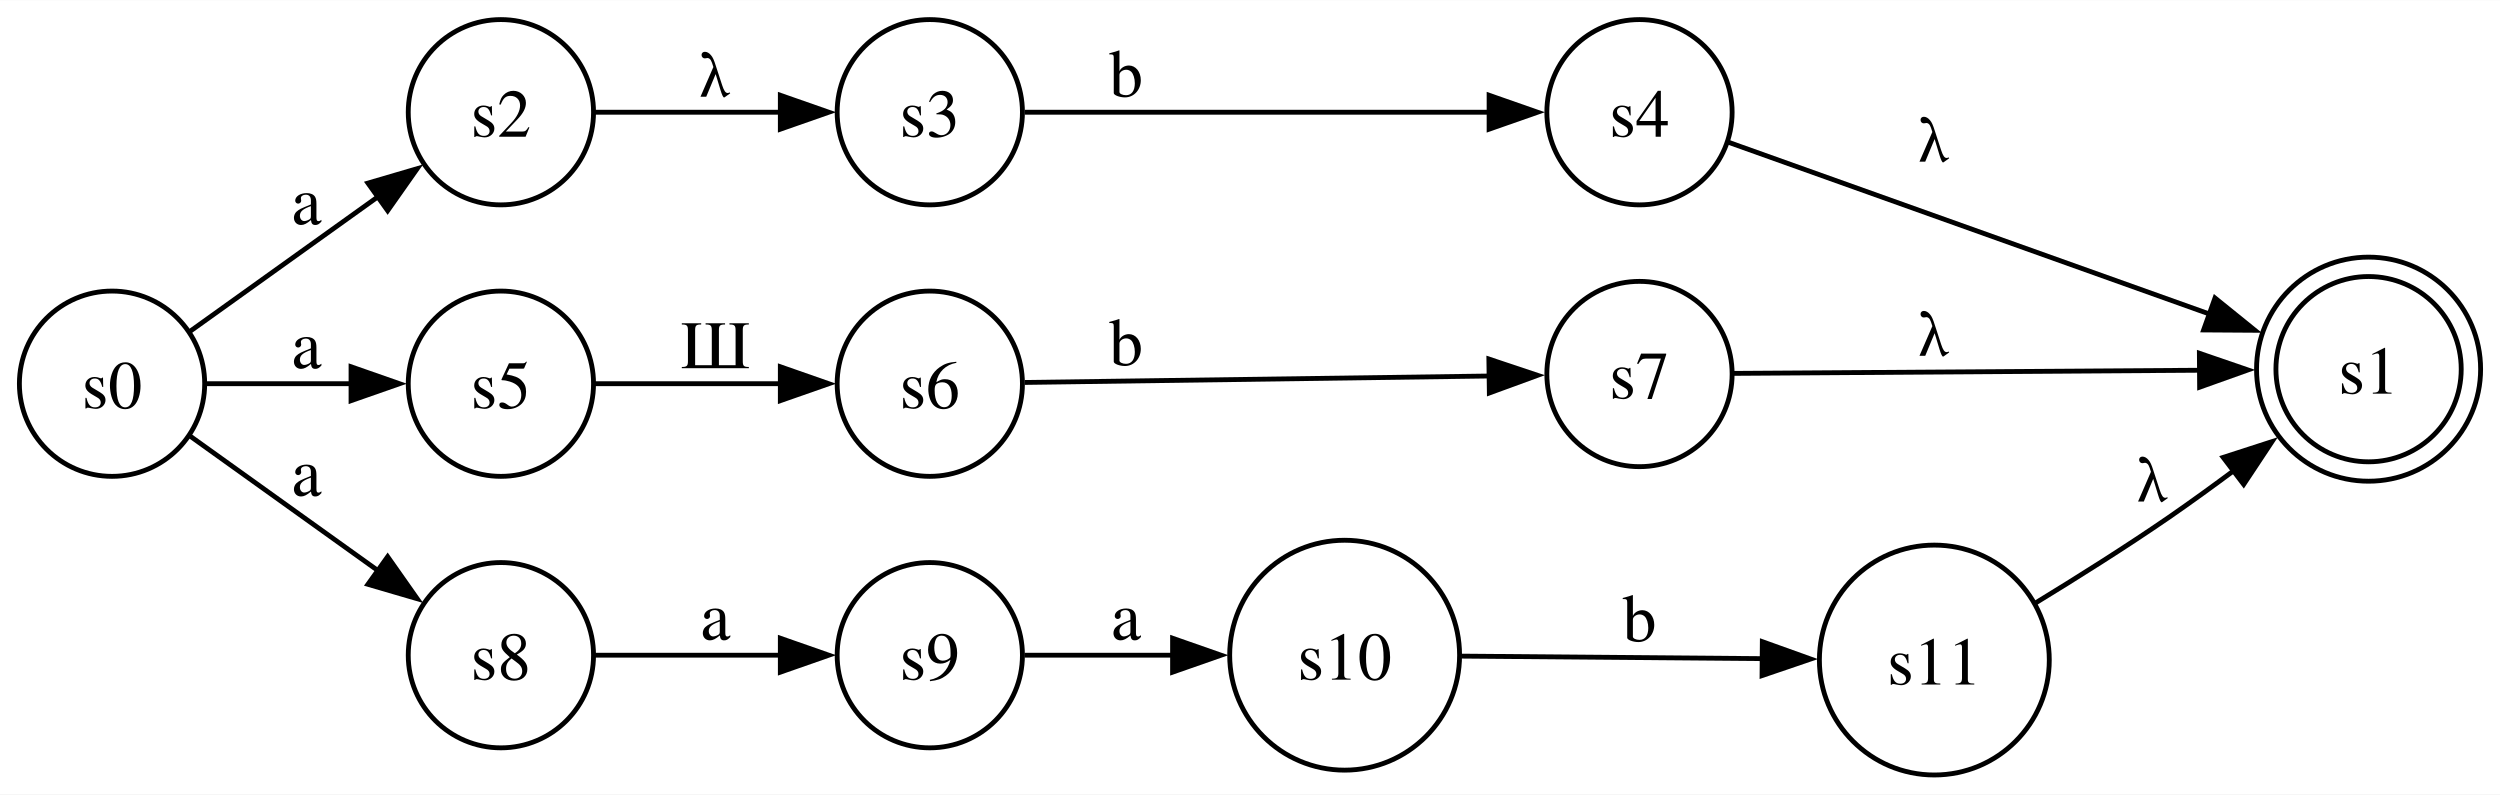
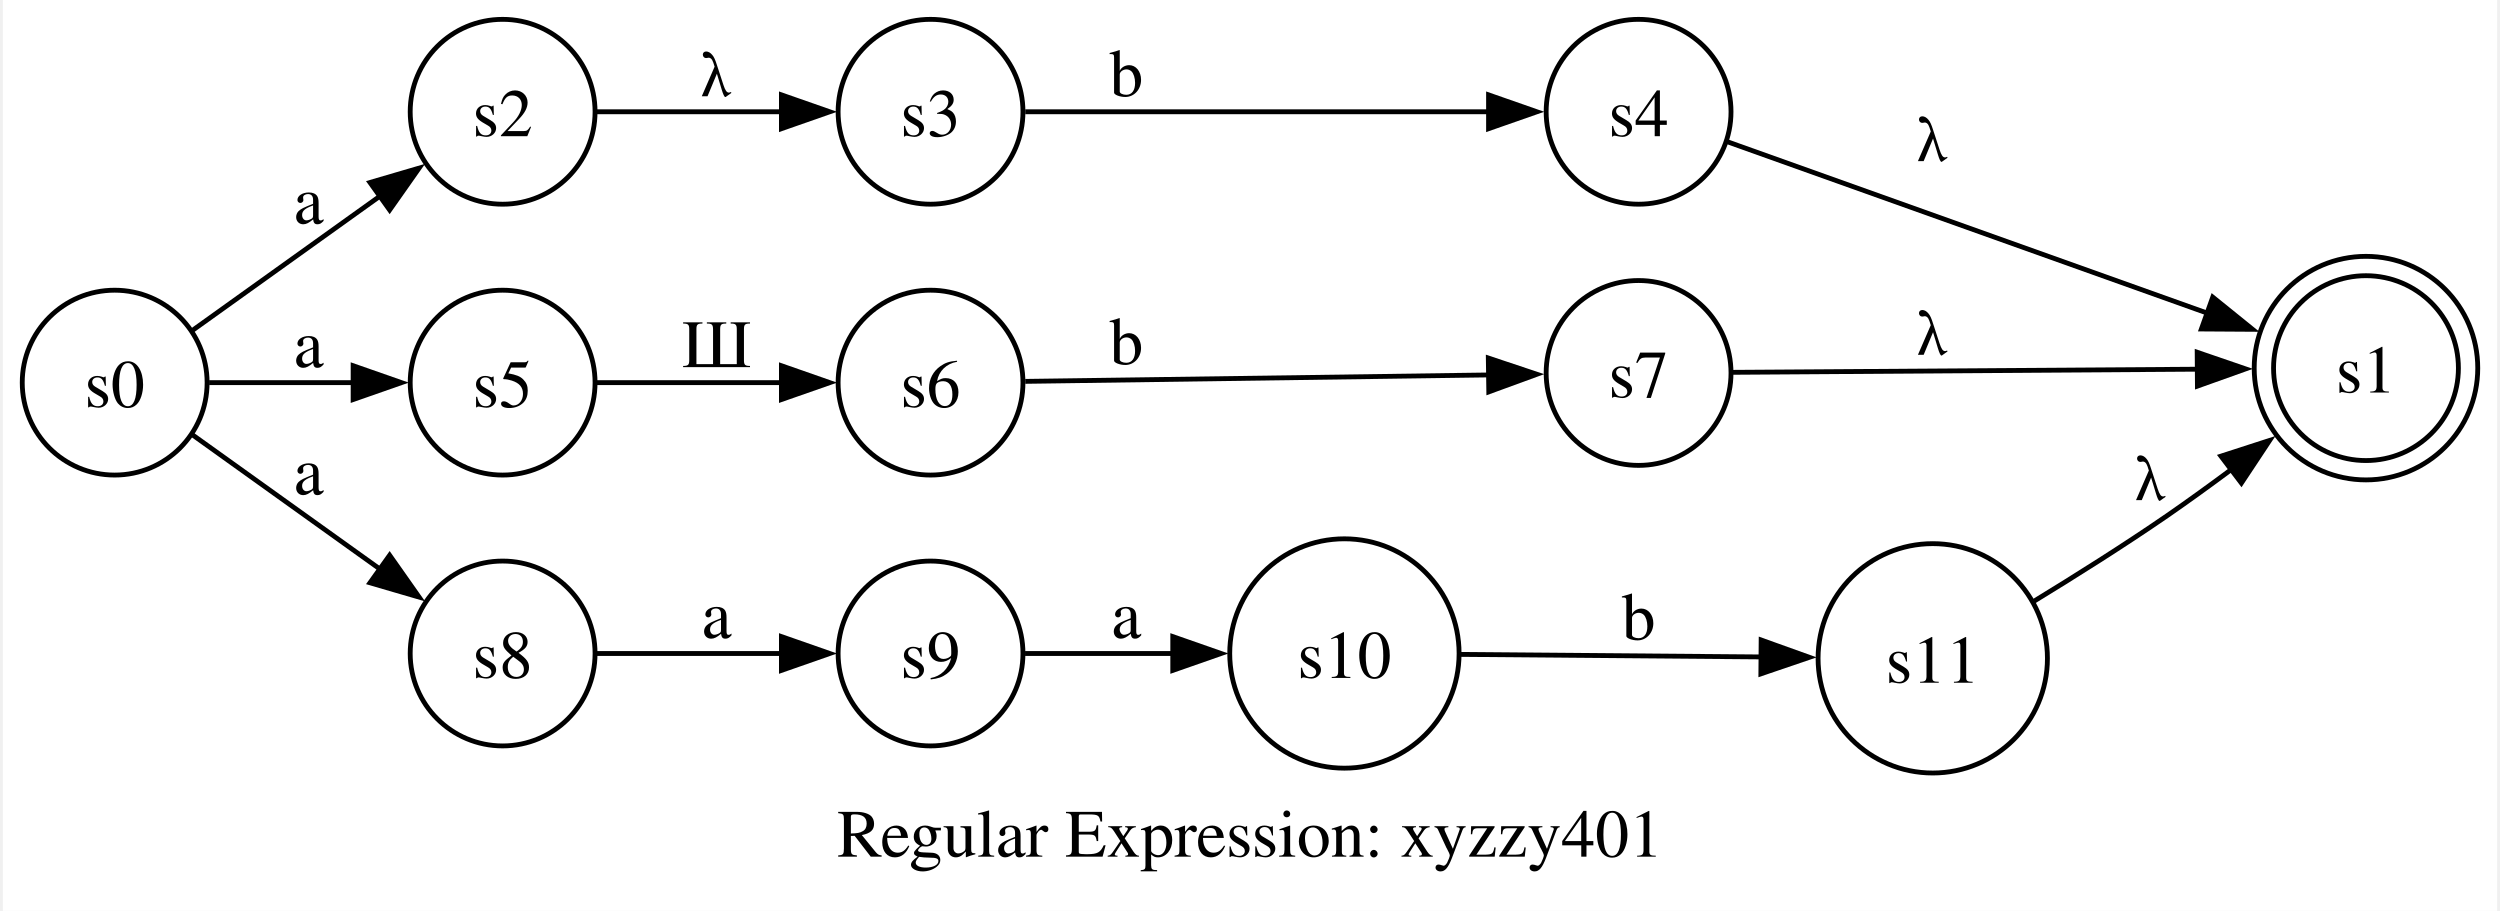
- <svg xmlns="http://www.w3.org/2000/svg" width="516pt" height="164pt" viewBox="0.00 0.00 515.68 163.82">
-   <g id="graph0" class="graph" transform="scale(1 1) rotate(0) translate(4 159.82)">
-     <polygon fill="white" stroke="none" points="-4,4 -4,-159.82 511.68,-159.82 511.68,4 -4,4" />
+ <svg xmlns="http://www.w3.org/2000/svg" width="516pt" height="188pt" viewBox="0.00 0.00 515.68 188.32">
+   <g id="graph0" class="graph" transform="scale(1 1) rotate(0) translate(4 184.32)">
+     <polygon fill="white" stroke="none" points="-4,4 -4,-184.32 511.68,-184.32 511.68,4 -4,4" />
+     <text text-anchor="middle" x="253.84" y="-7.2" font-family="Times,serif" font-size="14.00">Regular Expression: xyzzy401</text>
    <g id="node1" class="node">
-       <ellipse fill="none" stroke="black" cx="484.57" cy="-83.71" rx="19.11" ry="19.11" />
-       <ellipse fill="none" stroke="black" cx="484.57" cy="-83.71" rx="23.11" ry="23.11" />
-       <text text-anchor="middle" x="484.57" y="-78.66" font-family="Times,serif" font-size="14.00">s1</text>
+       <ellipse fill="none" stroke="black" cx="484.57" cy="-108.21" rx="19.11" ry="19.11" />
+       <ellipse fill="none" stroke="black" cx="484.57" cy="-108.21" rx="23.11" ry="23.11" />
+       <text text-anchor="middle" x="484.57" y="-103.16" font-family="Times,serif" font-size="14.00">s1</text>
    </g>
    <g id="node2" class="node">
-       <ellipse fill="none" stroke="black" cx="19.11" cy="-80.71" rx="19.11" ry="19.11" />
-       <text text-anchor="middle" x="19.11" y="-75.66" font-family="Times,serif" font-size="14.00">s0</text>
+       <ellipse fill="none" stroke="black" cx="19.11" cy="-105.21" rx="19.11" ry="19.11" />
+       <text text-anchor="middle" x="19.11" y="-100.16" font-family="Times,serif" font-size="14.00">s0</text>
    </g>
    <g id="node3" class="node">
-       <ellipse fill="none" stroke="black" cx="99.32" cy="-136.71" rx="19.11" ry="19.11" />
-       <text text-anchor="middle" x="99.32" y="-131.66" font-family="Times,serif" font-size="14.00">s2</text>
+       <ellipse fill="none" stroke="black" cx="99.32" cy="-161.21" rx="19.11" ry="19.11" />
+       <text text-anchor="middle" x="99.32" y="-156.16" font-family="Times,serif" font-size="14.00">s2</text>
    </g>
    <g id="edge1" class="edge">
-       <path fill="none" stroke="black" d="M35.19,-91.51C46.22,-99.41 61.43,-110.3 74.15,-119.41" />
-       <polygon fill="black" stroke="black" points="71.89,-122.09 82.06,-125.07 75.96,-116.4 71.89,-122.09" />
-       <text text-anchor="middle" x="59.22" y="-113.59" font-family="Times,serif" font-size="14.00">a</text>
+       <path fill="none" stroke="black" d="M35.19,-116.01C46.22,-123.91 61.43,-134.8 74.15,-143.91" />
+       <polygon fill="black" stroke="black" points="71.89,-146.59 82.06,-149.57 75.96,-140.9 71.89,-146.59" />
+       <text text-anchor="middle" x="59.22" y="-138.09" font-family="Times,serif" font-size="14.00">a</text>
    </g>
    <g id="node4" class="node">
-       <ellipse fill="none" stroke="black" cx="99.32" cy="-80.71" rx="19.11" ry="19.11" />
-       <text text-anchor="middle" x="99.32" y="-75.66" font-family="Times,serif" font-size="14.00">s5</text>
+       <ellipse fill="none" stroke="black" cx="99.32" cy="-105.21" rx="19.11" ry="19.11" />
+       <text text-anchor="middle" x="99.32" y="-100.16" font-family="Times,serif" font-size="14.00">s5</text>
    </g>
    <g id="edge2" class="edge">
-       <path fill="none" stroke="black" d="M38.64,-80.71C47.6,-80.71 58.58,-80.71 68.67,-80.71" />
-       <polygon fill="black" stroke="black" points="68.41,-84.21 78.41,-80.71 68.41,-77.21 68.41,-84.21" />
-       <text text-anchor="middle" x="59.22" y="-83.91" font-family="Times,serif" font-size="14.00">a</text>
+       <path fill="none" stroke="black" d="M38.64,-105.21C47.6,-105.21 58.58,-105.21 68.67,-105.21" />
+       <polygon fill="black" stroke="black" points="68.41,-108.71 78.41,-105.21 68.41,-101.71 68.41,-108.71" />
+       <text text-anchor="middle" x="59.22" y="-108.41" font-family="Times,serif" font-size="14.00">a</text>
    </g>
    <g id="node5" class="node">
-       <ellipse fill="none" stroke="black" cx="99.32" cy="-24.71" rx="19.11" ry="19.11" />
-       <text text-anchor="middle" x="99.32" y="-19.66" font-family="Times,serif" font-size="14.00">s8</text>
+       <ellipse fill="none" stroke="black" cx="99.32" cy="-49.21" rx="19.11" ry="19.11" />
+       <text text-anchor="middle" x="99.32" y="-44.16" font-family="Times,serif" font-size="14.00">s8</text>
    </g>
    <g id="edge3" class="edge">
-       <path fill="none" stroke="black" d="M35.19,-69.92C46.22,-62.01 61.43,-51.13 74.15,-42.02" />
-       <polygon fill="black" stroke="black" points="75.96,-45.03 82.06,-36.36 71.89,-39.33 75.96,-45.03" />
-       <text text-anchor="middle" x="59.22" y="-57.59" font-family="Times,serif" font-size="14.00">a</text>
+       <path fill="none" stroke="black" d="M35.19,-94.42C46.22,-86.51 61.43,-75.63 74.15,-66.52" />
+       <polygon fill="black" stroke="black" points="75.96,-69.53 82.06,-60.86 71.89,-63.83 75.96,-69.53" />
+       <text text-anchor="middle" x="59.22" y="-82.09" font-family="Times,serif" font-size="14.00">a</text>
    </g>
    <g id="node6" class="node">
-       <ellipse fill="none" stroke="black" cx="187.79" cy="-136.71" rx="19.11" ry="19.11" />
-       <text text-anchor="middle" x="187.79" y="-131.66" font-family="Times,serif" font-size="14.00">s3</text>
+       <ellipse fill="none" stroke="black" cx="187.79" cy="-161.21" rx="19.11" ry="19.11" />
+       <text text-anchor="middle" x="187.79" y="-156.16" font-family="Times,serif" font-size="14.00">s3</text>
    </g>
    <g id="edge4" class="edge">
-       <path fill="none" stroke="black" d="M118.66,-136.71C129.89,-136.71 144.53,-136.71 157.36,-136.71" />
-       <polygon fill="black" stroke="black" points="156.96,-140.21 166.96,-136.71 156.96,-133.21 156.96,-140.21" />
-       <text text-anchor="middle" x="143.56" y="-139.91" font-family="Times,serif" font-size="14.00">λ</text>
+       <path fill="none" stroke="black" d="M118.66,-161.21C129.89,-161.21 144.53,-161.21 157.36,-161.21" />
+       <polygon fill="black" stroke="black" points="156.96,-164.71 166.96,-161.21 156.96,-157.71 156.96,-164.71" />
+       <text text-anchor="middle" x="143.56" y="-164.41" font-family="Times,serif" font-size="14.00">λ</text>
    </g>
    <g id="node8" class="node">
-       <ellipse fill="none" stroke="black" cx="187.79" cy="-80.71" rx="19.11" ry="19.11" />
-       <text text-anchor="middle" x="187.79" y="-75.66" font-family="Times,serif" font-size="14.00">s6</text>
+       <ellipse fill="none" stroke="black" cx="187.79" cy="-105.21" rx="19.11" ry="19.11" />
+       <text text-anchor="middle" x="187.79" y="-100.16" font-family="Times,serif" font-size="14.00">s6</text>
    </g>
    <g id="edge7" class="edge">
-       <path fill="none" stroke="black" d="M118.66,-80.71C129.89,-80.71 144.53,-80.71 157.36,-80.71" />
-       <polygon fill="black" stroke="black" points="156.96,-84.21 166.96,-80.71 156.96,-77.21 156.96,-84.21" />
-       <text text-anchor="middle" x="143.56" y="-83.91" font-family="Times,serif" font-size="14.00">Ш</text>
+       <path fill="none" stroke="black" d="M118.66,-105.21C129.89,-105.21 144.53,-105.21 157.36,-105.21" />
+       <polygon fill="black" stroke="black" points="156.96,-108.71 166.96,-105.21 156.96,-101.71 156.96,-108.71" />
+       <text text-anchor="middle" x="143.56" y="-108.41" font-family="Times,serif" font-size="14.00">Ш</text>
    </g>
    <g id="node10" class="node">
-       <ellipse fill="none" stroke="black" cx="187.79" cy="-24.71" rx="19.11" ry="19.11" />
-       <text text-anchor="middle" x="187.79" y="-19.66" font-family="Times,serif" font-size="14.00">s9</text>
+       <ellipse fill="none" stroke="black" cx="187.79" cy="-49.21" rx="19.11" ry="19.11" />
+       <text text-anchor="middle" x="187.79" y="-44.16" font-family="Times,serif" font-size="14.00">s9</text>
    </g>
    <g id="edge10" class="edge">
-       <path fill="none" stroke="black" d="M118.66,-24.71C129.89,-24.71 144.53,-24.71 157.36,-24.71" />
-       <polygon fill="black" stroke="black" points="156.96,-28.21 166.96,-24.71 156.96,-21.21 156.96,-28.21" />
-       <text text-anchor="middle" x="143.56" y="-27.91" font-family="Times,serif" font-size="14.00">a</text>
+       <path fill="none" stroke="black" d="M118.66,-49.21C129.89,-49.21 144.53,-49.21 157.36,-49.21" />
+       <polygon fill="black" stroke="black" points="156.96,-52.71 166.96,-49.21 156.96,-45.71 156.96,-52.71" />
+       <text text-anchor="middle" x="143.56" y="-52.41" font-family="Times,serif" font-size="14.00">a</text>
    </g>
    <g id="node7" class="node">
-       <ellipse fill="none" stroke="black" cx="334.18" cy="-136.71" rx="19.11" ry="19.11" />
-       <text text-anchor="middle" x="334.18" y="-131.66" font-family="Times,serif" font-size="14.00">s4</text>
+       <ellipse fill="none" stroke="black" cx="334.18" cy="-161.21" rx="19.11" ry="19.11" />
+       <text text-anchor="middle" x="334.18" y="-156.16" font-family="Times,serif" font-size="14.00">s4</text>
    </g>
    <g id="edge5" class="edge">
-       <path fill="none" stroke="black" d="M207.37,-136.71C231.63,-136.71 274.39,-136.71 303.25,-136.71" />
-       <polygon fill="black" stroke="black" points="303.16,-140.21 313.16,-136.71 303.16,-133.21 303.16,-140.21" />
-       <text text-anchor="middle" x="228.27" y="-139.91" font-family="Times,serif" font-size="14.00">b</text>
+       <path fill="none" stroke="black" d="M207.37,-161.21C231.63,-161.21 274.39,-161.21 303.25,-161.21" />
+       <polygon fill="black" stroke="black" points="303.16,-164.71 313.16,-161.21 303.16,-157.71 303.16,-164.71" />
+       <text text-anchor="middle" x="228.27" y="-164.41" font-family="Times,serif" font-size="14.00">b</text>
    </g>
    <g id="edge6" class="edge">
-       <path fill="none" stroke="black" d="M352.49,-130.53C376.87,-121.82 421.72,-105.81 452.09,-94.96" />
-       <polygon fill="black" stroke="black" points="452.89,-98.39 461.13,-91.73 450.54,-91.8 452.89,-98.39" />
-       <text text-anchor="middle" x="395" y="-126.51" font-family="Times,serif" font-size="14.00">λ</text>
+       <path fill="none" stroke="black" d="M352.49,-155.03C376.87,-146.32 421.72,-130.31 452.09,-119.46" />
+       <polygon fill="black" stroke="black" points="452.89,-122.89 461.13,-116.23 450.54,-116.3 452.89,-122.89" />
+       <text text-anchor="middle" x="395" y="-151.01" font-family="Times,serif" font-size="14.00">λ</text>
    </g>
    <g id="node9" class="node">
-       <ellipse fill="none" stroke="black" cx="334.18" cy="-82.71" rx="19.11" ry="19.11" />
-       <text text-anchor="middle" x="334.18" y="-77.66" font-family="Times,serif" font-size="14.00">s7</text>
+       <ellipse fill="none" stroke="black" cx="334.18" cy="-107.21" rx="19.11" ry="19.11" />
+       <text text-anchor="middle" x="334.18" y="-102.16" font-family="Times,serif" font-size="14.00">s7</text>
    </g>
    <g id="edge8" class="edge">
-       <path fill="none" stroke="black" d="M207.37,-80.97C231.63,-81.31 274.39,-81.9 303.25,-82.3" />
-       <polygon fill="black" stroke="black" points="303.11,-85.8 313.16,-82.44 303.21,-78.8 303.11,-85.8" />
-       <text text-anchor="middle" x="228.27" y="-84.5" font-family="Times,serif" font-size="14.00">b</text>
+       <path fill="none" stroke="black" d="M207.37,-105.47C231.63,-105.81 274.39,-106.4 303.25,-106.8" />
+       <polygon fill="black" stroke="black" points="303.11,-110.3 313.16,-106.94 303.21,-103.3 303.11,-110.3" />
+       <text text-anchor="middle" x="228.27" y="-109" font-family="Times,serif" font-size="14.00">b</text>
    </g>
    <g id="edge9" class="edge">
-       <path fill="none" stroke="black" d="M353.67,-82.84C377.75,-83 420.26,-83.29 450.08,-83.49" />
-       <polygon fill="black" stroke="black" points="449.67,-86.99 459.69,-83.55 449.72,-79.99 449.67,-86.99" />
-       <text text-anchor="middle" x="395" y="-86.46" font-family="Times,serif" font-size="14.00">λ</text>
+       <path fill="none" stroke="black" d="M353.67,-107.34C377.75,-107.5 420.26,-107.79 450.08,-107.99" />
+       <polygon fill="black" stroke="black" points="449.67,-111.49 459.69,-108.05 449.72,-104.49 449.67,-111.49" />
+       <text text-anchor="middle" x="395" y="-110.96" font-family="Times,serif" font-size="14.00">λ</text>
    </g>
    <g id="node11" class="node">
-       <ellipse fill="none" stroke="black" cx="273.36" cy="-24.71" rx="23.71" ry="23.71" />
-       <text text-anchor="middle" x="273.36" y="-19.66" font-family="Times,serif" font-size="14.00">s10</text>
+       <ellipse fill="none" stroke="black" cx="273.36" cy="-49.21" rx="23.71" ry="23.71" />
+       <text text-anchor="middle" x="273.36" y="-44.16" font-family="Times,serif" font-size="14.00">s10</text>
    </g>
    <g id="edge11" class="edge">
-       <path fill="none" stroke="black" d="M207.33,-24.71C216.35,-24.71 227.48,-24.71 237.97,-24.71" />
-       <polygon fill="black" stroke="black" points="237.87,-28.21 247.87,-24.71 237.87,-21.21 237.87,-28.21" />
-       <text text-anchor="middle" x="228.27" y="-27.91" font-family="Times,serif" font-size="14.00">a</text>
+       <path fill="none" stroke="black" d="M207.33,-49.21C216.35,-49.21 227.48,-49.21 237.97,-49.21" />
+       <polygon fill="black" stroke="black" points="237.87,-52.71 247.87,-49.21 237.87,-45.71 237.87,-52.71" />
+       <text text-anchor="middle" x="228.27" y="-52.41" font-family="Times,serif" font-size="14.00">a</text>
    </g>
    <g id="node12" class="node">
-       <ellipse fill="none" stroke="black" cx="395" cy="-23.71" rx="23.71" ry="23.71" />
-       <text text-anchor="middle" x="395" y="-18.66" font-family="Times,serif" font-size="14.00">s11</text>
+       <ellipse fill="none" stroke="black" cx="395" cy="-48.21" rx="23.71" ry="23.71" />
+       <text text-anchor="middle" x="395" y="-43.16" font-family="Times,serif" font-size="14.00">s11</text>
    </g>
    <g id="edge12" class="edge">
-       <path fill="none" stroke="black" d="M297.43,-24.52C315.05,-24.37 339.63,-24.17 359.58,-24" />
-       <polygon fill="black" stroke="black" points="359.52,-27.5 369.49,-23.92 359.46,-20.5 359.52,-27.5" />
-       <text text-anchor="middle" x="334.18" y="-27.56" font-family="Times,serif" font-size="14.00">b</text>
+       <path fill="none" stroke="black" d="M297.43,-49.02C315.05,-48.87 339.63,-48.67 359.58,-48.5" />
+       <polygon fill="black" stroke="black" points="359.52,-52 369.49,-48.42 359.46,-45 359.52,-52" />
+       <text text-anchor="middle" x="334.18" y="-52.06" font-family="Times,serif" font-size="14.00">b</text>
    </g>
    <g id="edge13" class="edge">
-       <path fill="none" stroke="black" d="M415.67,-35.36C424.31,-40.63 434.52,-47.05 443.47,-53.21 447.91,-56.28 452.55,-59.64 457.02,-62.97" />
-       <polygon fill="black" stroke="black" points="454.58,-65.51 464.66,-68.77 458.81,-59.94 454.58,-65.51" />
-       <text text-anchor="middle" x="440.09" y="-56.41" font-family="Times,serif" font-size="14.00">λ</text>
+       <path fill="none" stroke="black" d="M415.67,-59.86C424.31,-65.13 434.52,-71.55 443.47,-77.71 447.91,-80.78 452.55,-84.14 457.02,-87.47" />
+       <polygon fill="black" stroke="black" points="454.58,-90.01 464.66,-93.27 458.81,-84.44 454.58,-90.01" />
+       <text text-anchor="middle" x="440.09" y="-80.91" font-family="Times,serif" font-size="14.00">λ</text>
    </g>
  </g>
</svg>
